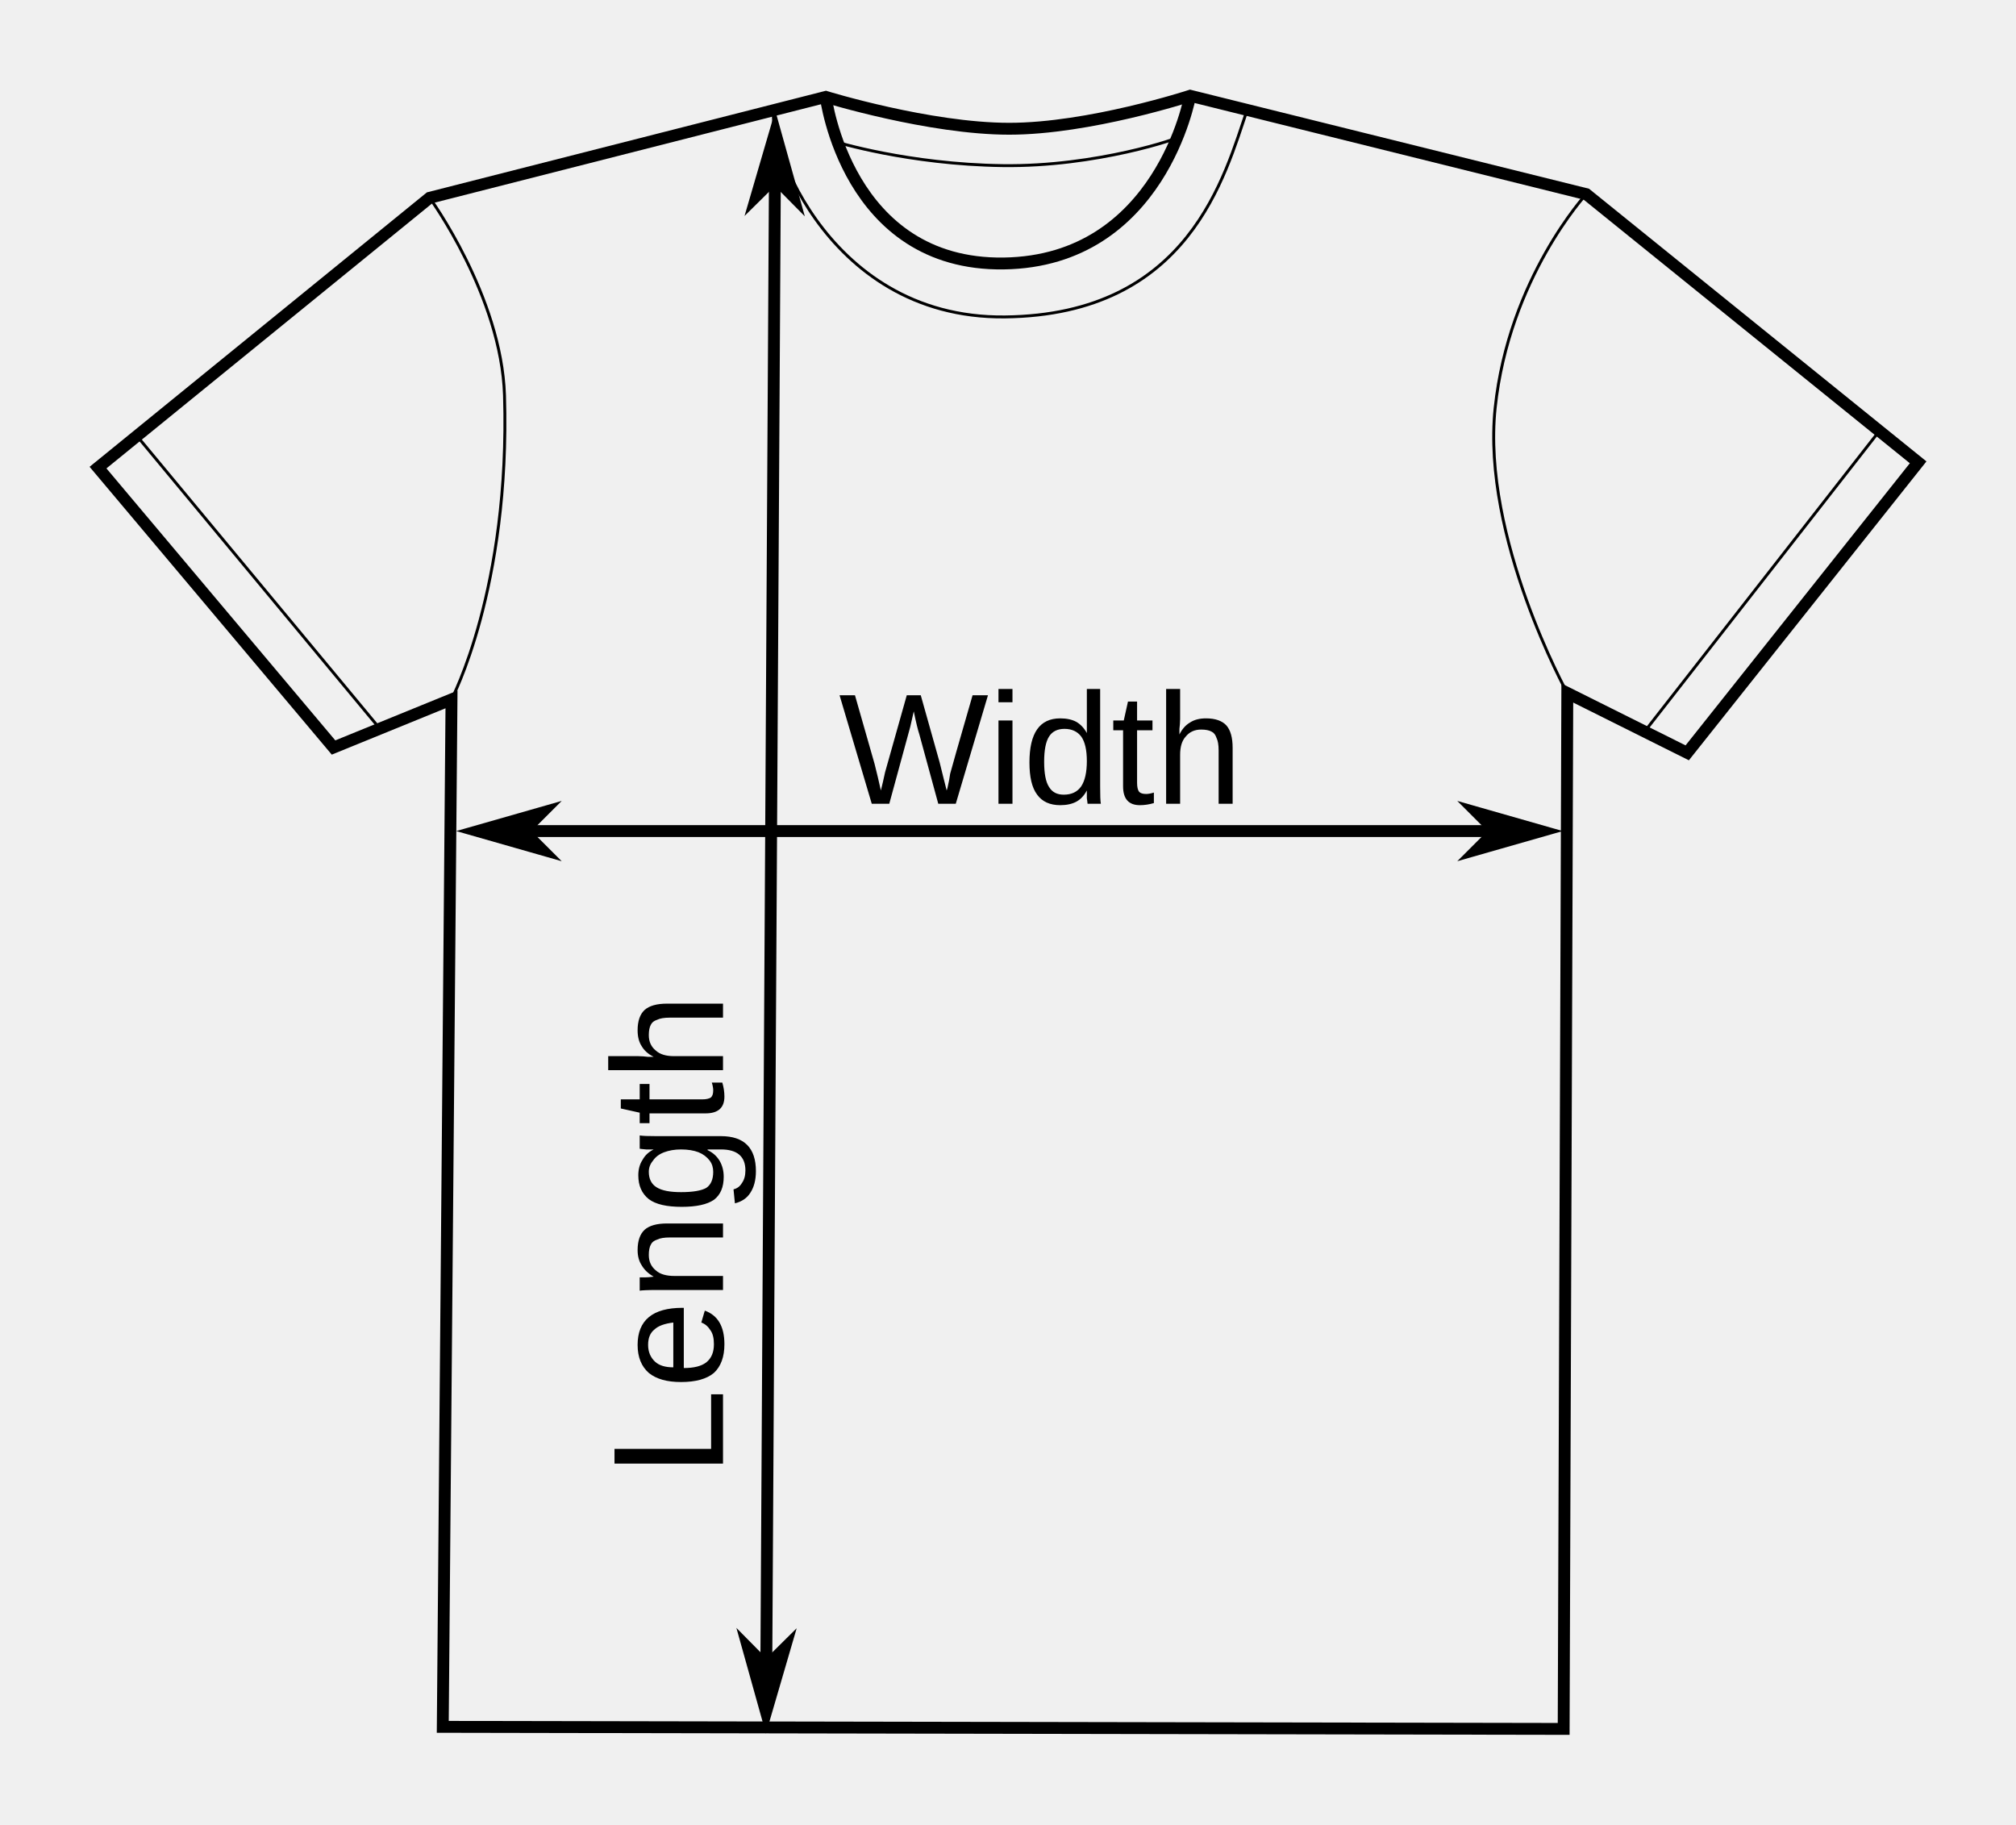
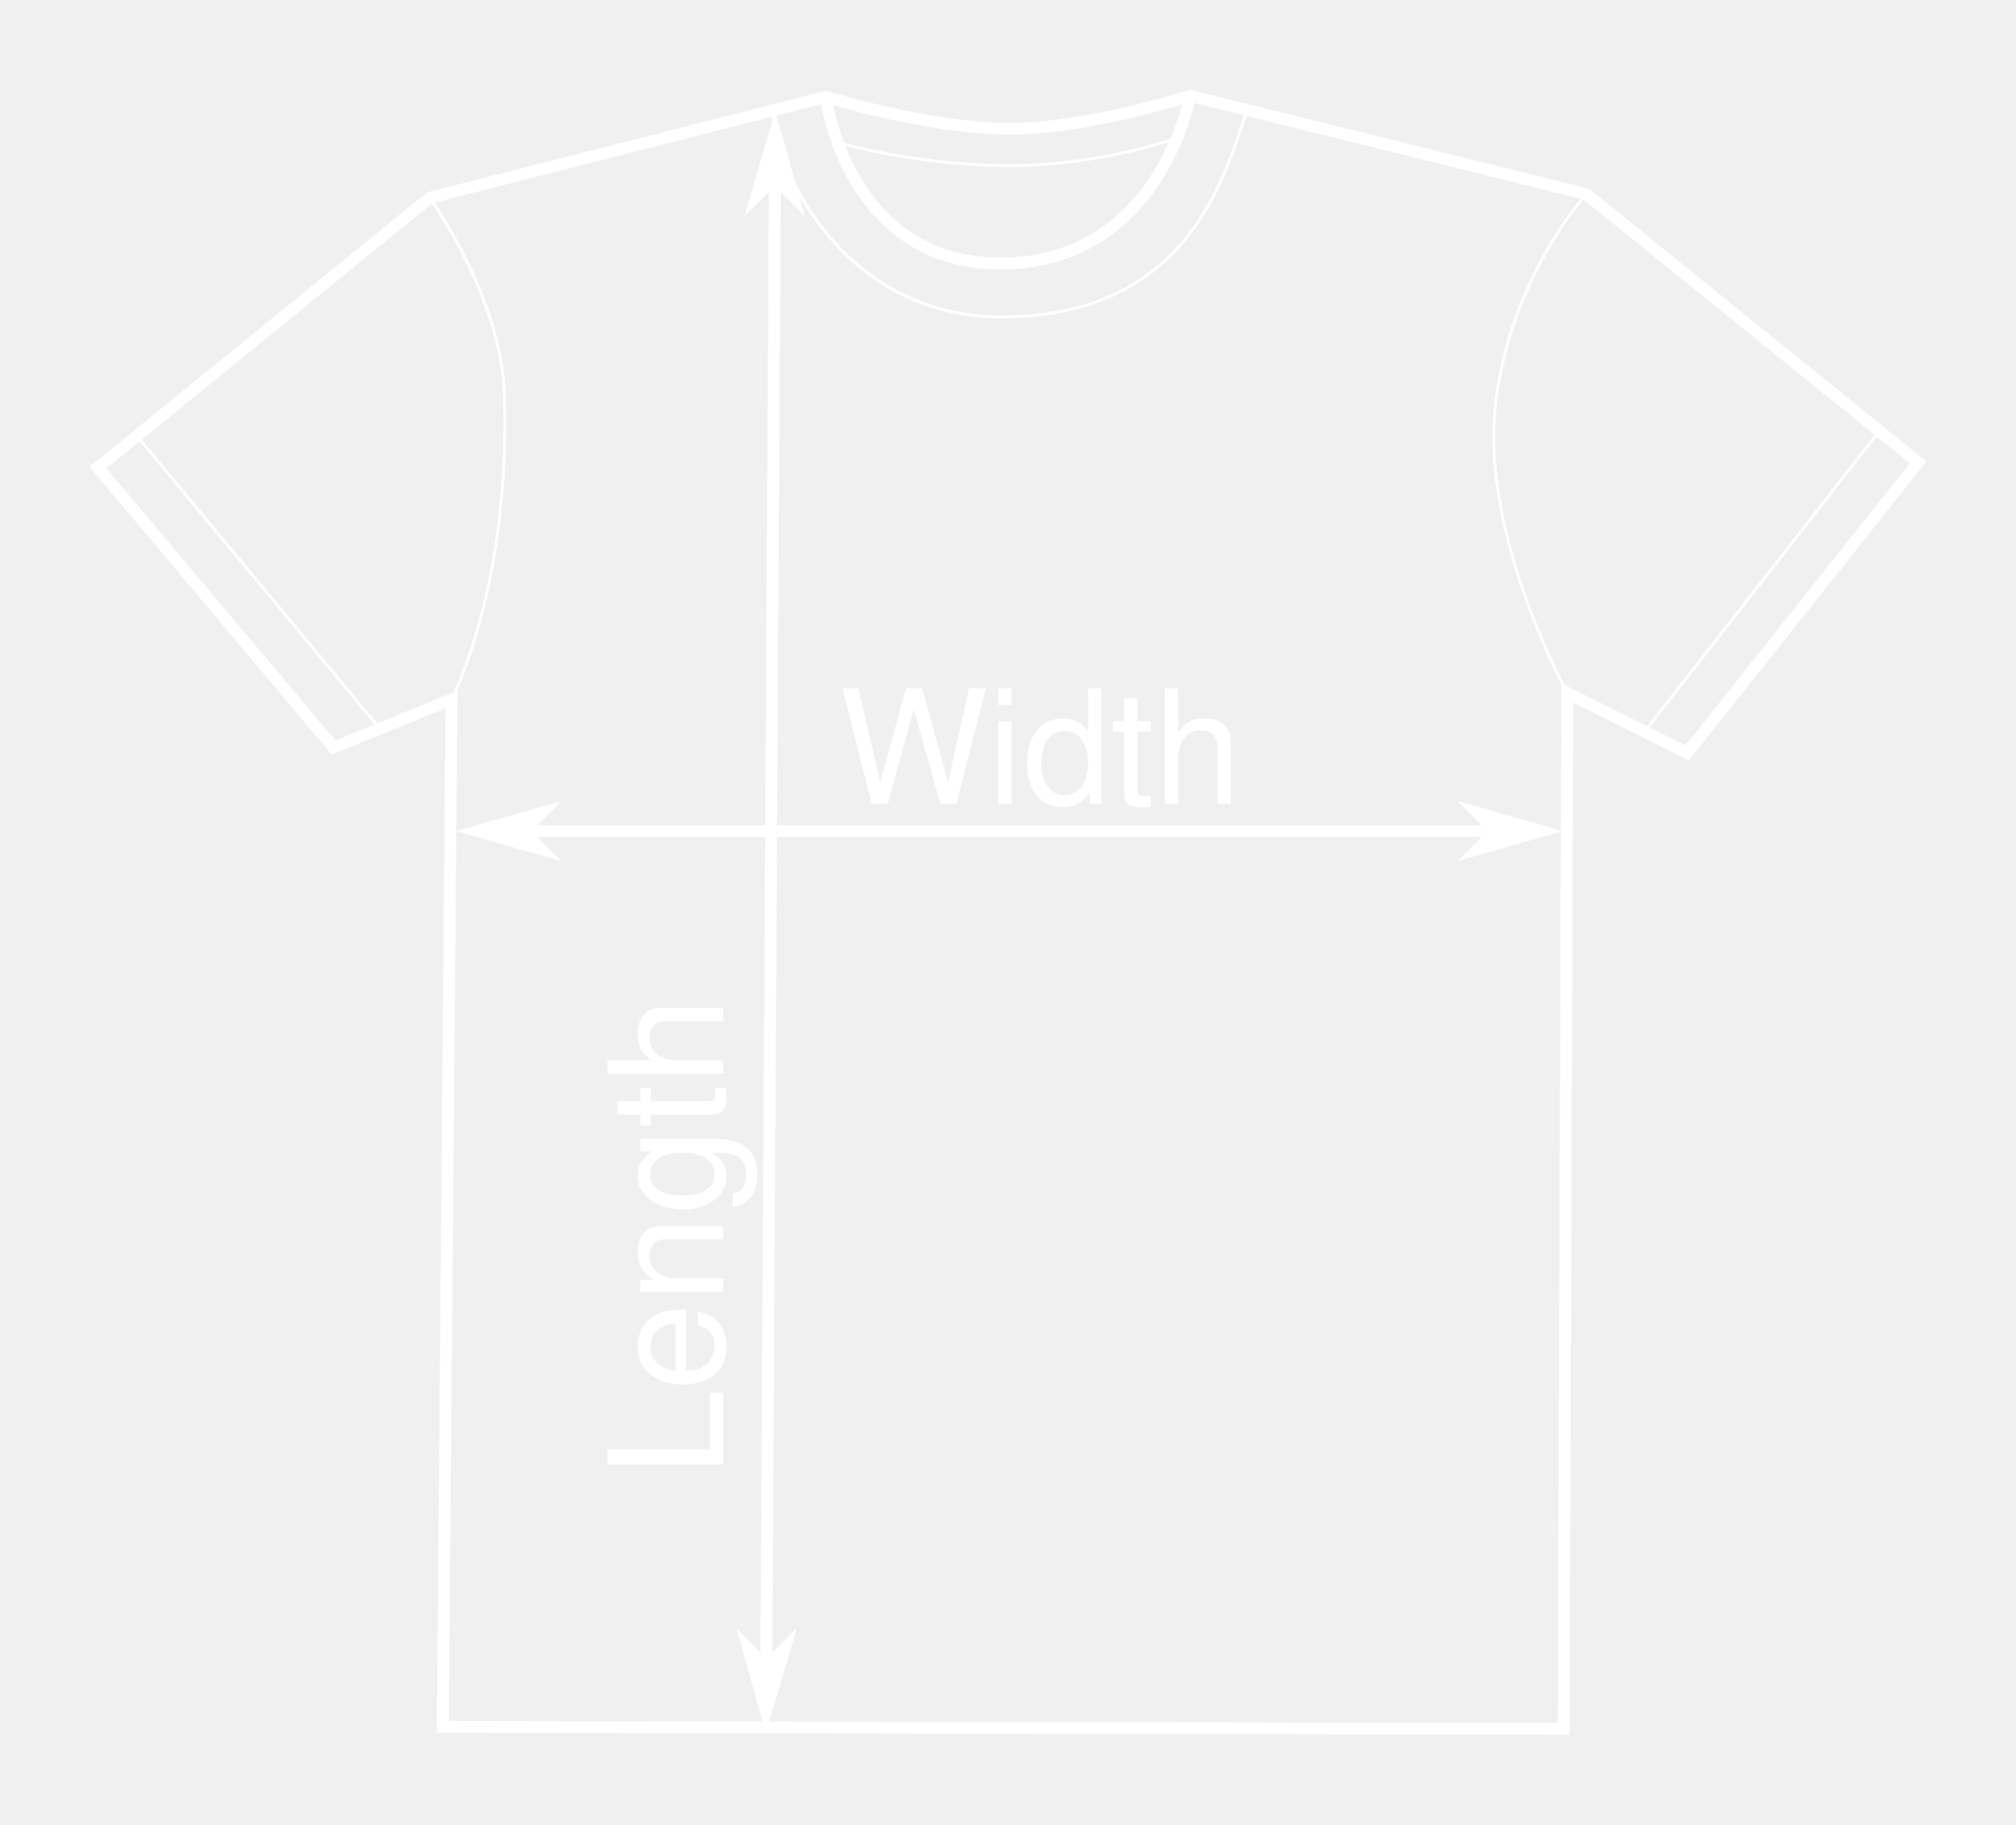
<svg xmlns="http://www.w3.org/2000/svg" width="44.998mm" height="40.72mm" viewBox="0 0 44.998 40.72" version="1.1" id="svg8">
  <defs id="defs2">
    <marker orient="auto" refY="0" refX="0" id="marker4886" style="overflow:visible">
-       <path id="path4884" d="M 0,0 5,-5 -12.5,0 5,5 Z" style="fill:#000000;fill-opacity:1;fill-rule:evenodd;stroke:#000000;stroke-width:1pt;stroke-opacity:1" transform="matrix(-0.4,0,0,-0.4,-4,0)" />
+       <path id="path4884" d="M 0,0 5,-5 -12.5,0 5,5 Z" style="fill:#ffffff;fill-opacity:1;fill-rule:evenodd;stroke:#ffffff;stroke-width:1pt;stroke-opacity:1" transform="matrix(-0.4,0,0,-0.4,-4,0)" />
    </marker>
    <marker orient="auto" refY="0" refX="0" id="marker4852" style="overflow:visible">
-       <path id="path4850" d="M 0,0 5,-5 -12.5,0 5,5 Z" style="fill:#000000;fill-opacity:1;fill-rule:evenodd;stroke:#000000;stroke-width:1pt;stroke-opacity:1" transform="matrix(0.4,0,0,0.4,4,0)" />
+       <path id="path4850" d="M 0,0 5,-5 -12.5,0 5,5 Z" style="fill:#ffffff;fill-opacity:1;fill-rule:evenodd;stroke:#ffffff;stroke-width:1pt;stroke-opacity:1" transform="matrix(0.4,0,0,0.4,4,0)" />
    </marker>
    <marker orient="auto" refY="0" refX="0" id="Arrow1Mstart" style="overflow:visible">
-       <path id="path4522" d="M 0,0 5,-5 -12.5,0 5,5 Z" style="fill:#000000;fill-opacity:1;fill-rule:evenodd;stroke:#000000;stroke-width:1pt;stroke-opacity:1" transform="matrix(0.4,0,0,0.4,4,0)" />
+       <path id="path4522" d="M 0,0 5,-5 -12.5,0 5,5 Z" style="fill:#ffffff;fill-opacity:1;fill-rule:evenodd;stroke:#ffffff;stroke-width:1pt;stroke-opacity:1" transform="matrix(0.4,0,0,0.4,4,0)" />
    </marker>
    <marker orient="auto" refY="0" refX="0" id="Arrow1Mend" style="overflow:visible">
-       <path id="path4525" d="M 0,0 5,-5 -12.5,0 5,5 Z" style="fill:#000000;fill-opacity:1;fill-rule:evenodd;stroke:#000000;stroke-width:1pt;stroke-opacity:1" transform="matrix(-0.4,0,0,-0.4,-4,0)" />
+       <path id="path4525" d="M 0,0 5,-5 -12.5,0 5,5 Z" style="fill:#ffffff;fill-opacity:1;fill-rule:evenodd;stroke:#ffffff;stroke-width:1pt;stroke-opacity:1" transform="matrix(-0.4,0,0,-0.4,-4,0)" />
    </marker>
    <marker orient="auto" refY="0" refX="0" id="Arrow1Mstart-1" style="overflow:visible">
-       <path id="path4522-2" d="M 0,0 5,-5 -12.5,0 5,5 Z" style="fill:#000000;fill-opacity:1;fill-rule:evenodd;stroke:#000000;stroke-width:1pt;stroke-opacity:1" transform="matrix(0.4,0,0,0.4,4,0)" />
+       <path id="path4522-2" d="M 0,0 5,-5 -12.5,0 5,5 Z" style="fill:#ffffff;fill-opacity:1;fill-rule:evenodd;stroke:#ffffff;stroke-width:1pt;stroke-opacity:1" transform="matrix(0.4,0,0,0.4,4,0)" />
    </marker>
    <marker orient="auto" refY="0" refX="0" id="Arrow1Mend-6" style="overflow:visible">
-       <path id="path4525-6" d="M 0,0 5,-5 -12.5,0 5,5 Z" style="fill:#000000;fill-opacity:1;fill-rule:evenodd;stroke:#000000;stroke-width:1pt;stroke-opacity:1" transform="matrix(-0.4,0,0,-0.4,-4,0)" />
+       <path id="path4525-6" d="M 0,0 5,-5 -12.5,0 5,5 Z" style="fill:#ffffff;fill-opacity:1;fill-rule:evenodd;stroke:#ffffff;stroke-width:1pt;stroke-opacity:1" transform="matrix(-0.4,0,0,-0.4,-4,0)" />
    </marker>
    <marker orient="auto" refY="0" refX="0" id="marker4852-8" style="overflow:visible">
-       <path id="path4850-9" d="M 0,0 5,-5 -12.5,0 5,5 Z" style="fill:#000000;fill-opacity:1;fill-rule:evenodd;stroke:#000000;stroke-width:1pt;stroke-opacity:1" transform="matrix(0.4,0,0,0.4,4,0)" />
+       <path id="path4850-9" d="M 0,0 5,-5 -12.5,0 5,5 Z" style="fill:#ffffff;fill-opacity:1;fill-rule:evenodd;stroke:#ffffff;stroke-width:1pt;stroke-opacity:1" transform="matrix(0.4,0,0,0.4,4,0)" />
    </marker>
    <marker orient="auto" refY="0" refX="0" id="marker4886-4" style="overflow:visible">
-       <path id="path4884-8" d="M 0,0 5,-5 -12.5,0 5,5 Z" style="fill:#000000;fill-opacity:1;fill-rule:evenodd;stroke:#000000;stroke-width:1pt;stroke-opacity:1" transform="matrix(-0.4,0,0,-0.4,-4,0)" />
+       <path id="path4884-8" d="M 0,0 5,-5 -12.5,0 5,5 Z" style="fill:#ffffff;fill-opacity:1;fill-rule:evenodd;stroke:#ffffff;stroke-width:1pt;stroke-opacity:1" transform="matrix(-0.4,0,0,-0.4,-4,0)" />
    </marker>
  </defs>
  <g id="layer1" style="display:inline" transform="translate(-44.4402,-90.48246)" />
  <g id="layer2" transform="translate(-44.4402,-90.48246)">
-     <path style="fill:none;fill-rule:evenodd;stroke:#000000;stroke-width:0.265px;stroke-linecap:butt;stroke-linejoin:miter;stroke-opacity:1" d="m 46.628,100.919 7.402,-6.022 8.843,-2.252 c 0,0 2.309,0.711 4.094,0.711 1.785,0 4.038,-0.736 4.038,-0.736 l 8.842,2.196 7.407,5.985 -5.154,6.484 -2.677,-1.336 -0.081,23.121 -25.019,-0.046 0.195,-22.931 -2.633,1.073 z" id="path4496" />
-     <path style="fill:none;fill-rule:evenodd;stroke:#000000;stroke-width:0.065;stroke-linecap:butt;stroke-linejoin:miter;stroke-miterlimit:4;stroke-dasharray:none;stroke-opacity:1" d="m 54.03,94.897 c 0,0 1.603,2.199 1.671,4.41 0.131,4.315 -1.184,6.786 -1.184,6.786 v 0 0" id="path4498" />
-     <path style="fill:none;fill-rule:evenodd;stroke:#000000;stroke-width:0.065;stroke-linecap:butt;stroke-linejoin:miter;stroke-miterlimit:4;stroke-dasharray:none;stroke-opacity:1" d="m 79.846,94.816 c 0,0 -1.729,1.876 -2.033,4.77 -0.305,2.894 1.609,6.363 1.609,6.363" id="path4500" />
-     <path style="fill:none;fill-rule:evenodd;stroke:#000000;stroke-width:0.065;stroke-linecap:butt;stroke-linejoin:miter;stroke-miterlimit:4;stroke-dasharray:none;stroke-opacity:1" d="m 86.394,100.094 -5.255,6.728 v 0" id="path4502" />
-     <path style="fill:none;fill-rule:evenodd;stroke:#000000;stroke-width:0.265px;stroke-linecap:butt;stroke-linejoin:miter;stroke-opacity:1" d="m 62.872,92.645 c 0,0 0.47,3.768 3.973,3.718 3.503,-0.051 4.159,-3.742 4.159,-3.742" id="path4504" />
-     <path style="fill:none;fill-rule:evenodd;stroke:#000000;stroke-width:0.065;stroke-linecap:butt;stroke-linejoin:miter;stroke-miterlimit:4;stroke-dasharray:none;stroke-opacity:1" d="m 61.742,92.91 c -0.289,0.347 1.003,4.69 5.128,4.646 4.125,-0.044 4.912,-3.178 5.408,-4.621" id="path4506" />
-     <path style="fill:none;fill-rule:evenodd;stroke:#000000;stroke-width:0.065;stroke-linecap:butt;stroke-linejoin:miter;stroke-miterlimit:4;stroke-dasharray:none;stroke-opacity:1" d="m 47.525,100.247 5.331,6.423" id="path4508" />
-     <path style="fill:none;fill-rule:evenodd;stroke:#000000;stroke-width:0.065;stroke-linecap:butt;stroke-linejoin:miter;stroke-miterlimit:4;stroke-dasharray:none;stroke-opacity:1" d="m 63.088,93.646 c 0,0 1.626,0.504 3.732,0.533 2.106,0.029 3.975,-0.624 3.91,-0.635" id="path4510" />
-     <path style="fill:none;fill-rule:evenodd;stroke:#000000;stroke-width:0.265px;stroke-linecap:butt;stroke-linejoin:miter;stroke-opacity:1;marker-start:url(#marker4852-8);marker-end:url(#marker4886-4)" d="m 55.145,109.031 23.655,2e-5" id="path4512" />
-     <path style="fill:none;fill-rule:evenodd;stroke:#000000;stroke-width:0.265;stroke-linecap:butt;stroke-linejoin:miter;stroke-miterlimit:4;stroke-dasharray:none;stroke-opacity:1;marker-start:url(#Arrow1Mstart-1);marker-end:url(#Arrow1Mend-6)" d="M 61.742,93.474 61.539,128.652" id="path4514" />
-     <text xml:space="preserve" style="font-style:normal;font-variant:normal;font-weight:normal;font-stretch:normal;font-size:3.528px;line-height:125%;font-family:Arial;-inkscape-font-specification:'Arial, Normal';font-variant-ligatures:normal;font-variant-caps:normal;font-variant-numeric:normal;text-align:start;letter-spacing:0px;word-spacing:0px;writing-mode:lr-tb;text-anchor:start;fill:#000000;fill-opacity:1;stroke:none;stroke-width:0.265px;stroke-linecap:butt;stroke-linejoin:miter;stroke-opacity:1" x="63.164" y="108.421" id="text5376">
+     <path style="fill:none;fill-rule:evenodd;stroke:#ffffff;stroke-width:0.265px;stroke-linecap:butt;stroke-linejoin:miter;stroke-opacity:1" d="m 46.628,100.919 7.402,-6.022 8.843,-2.252 c 0,0 2.309,0.711 4.094,0.711 1.785,0 4.038,-0.736 4.038,-0.736 l 8.842,2.196 7.407,5.985 -5.154,6.484 -2.677,-1.336 -0.081,23.121 -25.019,-0.046 0.195,-22.931 -2.633,1.073 z" id="path4496" />
+     <path style="fill:none;fill-rule:evenodd;stroke:#ffffff;stroke-width:0.065;stroke-linecap:butt;stroke-linejoin:miter;stroke-miterlimit:4;stroke-dasharray:none;stroke-opacity:1" d="m 54.03,94.897 c 0,0 1.603,2.199 1.671,4.41 0.131,4.315 -1.184,6.786 -1.184,6.786 v 0 0" id="path4498" />
+     <path style="fill:none;fill-rule:evenodd;stroke:#ffffff;stroke-width:0.065;stroke-linecap:butt;stroke-linejoin:miter;stroke-miterlimit:4;stroke-dasharray:none;stroke-opacity:1" d="m 79.846,94.816 c 0,0 -1.729,1.876 -2.033,4.77 -0.305,2.894 1.609,6.363 1.609,6.363" id="path4500" />
+     <path style="fill:none;fill-rule:evenodd;stroke:#ffffff;stroke-width:0.065;stroke-linecap:butt;stroke-linejoin:miter;stroke-miterlimit:4;stroke-dasharray:none;stroke-opacity:1" d="m 86.394,100.094 -5.255,6.728 v 0" id="path4502" />
+     <path style="fill:none;fill-rule:evenodd;stroke:#ffffff;stroke-width:0.265px;stroke-linecap:butt;stroke-linejoin:miter;stroke-opacity:1" d="m 62.872,92.645 c 0,0 0.47,3.768 3.973,3.718 3.503,-0.051 4.159,-3.742 4.159,-3.742" id="path4504" />
+     <path style="fill:none;fill-rule:evenodd;stroke:#ffffff;stroke-width:0.065;stroke-linecap:butt;stroke-linejoin:miter;stroke-miterlimit:4;stroke-dasharray:none;stroke-opacity:1" d="m 61.742,92.91 c -0.289,0.347 1.003,4.69 5.128,4.646 4.125,-0.044 4.912,-3.178 5.408,-4.621" id="path4506" />
+     <path style="fill:none;fill-rule:evenodd;stroke:#ffffff;stroke-width:0.065;stroke-linecap:butt;stroke-linejoin:miter;stroke-miterlimit:4;stroke-dasharray:none;stroke-opacity:1" d="m 47.525,100.247 5.331,6.423" id="path4508" />
+     <path style="fill:none;fill-rule:evenodd;stroke:#ffffff;stroke-width:0.065;stroke-linecap:butt;stroke-linejoin:miter;stroke-miterlimit:4;stroke-dasharray:none;stroke-opacity:1" d="m 63.088,93.646 c 0,0 1.626,0.504 3.732,0.533 2.106,0.029 3.975,-0.624 3.91,-0.635" id="path4510" />
+     <path style="fill:none;fill-rule:evenodd;stroke:#ffffff;stroke-width:0.265px;stroke-linecap:butt;stroke-linejoin:miter;stroke-opacity:1;marker-start:url(#marker4852-8);marker-end:url(#marker4886-4)" d="m 55.145,109.031 23.655,2e-5" id="path4512" />
+     <path style="fill:none;fill-rule:evenodd;stroke:#ffffff;stroke-width:0.265;stroke-linecap:butt;stroke-linejoin:miter;stroke-miterlimit:4;stroke-dasharray:none;stroke-opacity:1;marker-start:url(#Arrow1Mstart-1);marker-end:url(#Arrow1Mend-6)" d="M 61.742,93.474 61.539,128.652" id="path4514" />
+     <text xml:space="preserve" style="font-style:normal;font-variant:normal;font-weight:normal;font-stretch:normal;font-size:3.528px;line-height:125%;font-family:'Helvetica Neue',Helvetica,Arial,sans-serif;font-variant-ligatures:normal;font-variant-caps:normal;font-variant-numeric:normal;text-align:start;letter-spacing:0px;word-spacing:0px;writing-mode:lr-tb;text-anchor:start;fill:#ffffff;fill-opacity:1;stroke:none;stroke-width:0.265px;stroke-linecap:butt;stroke-linejoin:miter;stroke-opacity:1" x="63.164" y="108.421" id="text5376">
      <tspan id="tspan5374" x="63.164" y="108.421" style="stroke-width:0.265px">Width</tspan>
    </text>
-     <text xml:space="preserve" style="font-style:normal;font-variant:normal;font-weight:normal;font-stretch:normal;font-size:3.528px;line-height:125%;font-family:Arial;-inkscape-font-specification:'Arial, Normal';font-variant-ligatures:normal;font-variant-caps:normal;font-variant-numeric:normal;text-align:start;letter-spacing:0px;word-spacing:0px;writing-mode:lr-tb;text-anchor:start;fill:#000000;fill-opacity:1;stroke:none;stroke-width:0.265px;stroke-linecap:butt;stroke-linejoin:miter;stroke-opacity:1" x="-123.447" y="60.577" id="text5380" transform="rotate(-90)">
+     <text xml:space="preserve" style="font-style:normal;font-variant:normal;font-weight:normal;font-stretch:normal;font-size:3.528px;line-height:125%;font-family:'Helvetica Neue',Helvetica,Arial,sans-serif;font-variant-ligatures:normal;font-variant-caps:normal;font-variant-numeric:normal;text-align:start;letter-spacing:0px;word-spacing:0px;writing-mode:lr-tb;text-anchor:start;fill:#ffffff;fill-opacity:1;stroke:none;stroke-width:0.265px;stroke-linecap:butt;stroke-linejoin:miter;stroke-opacity:1" x="-123.447" y="60.577" id="text5380" transform="rotate(-90)">
      <tspan id="tspan5378" x="-123.447" y="60.577" style="stroke-width:0.265px">Length</tspan>
    </text>
  </g>
</svg>
